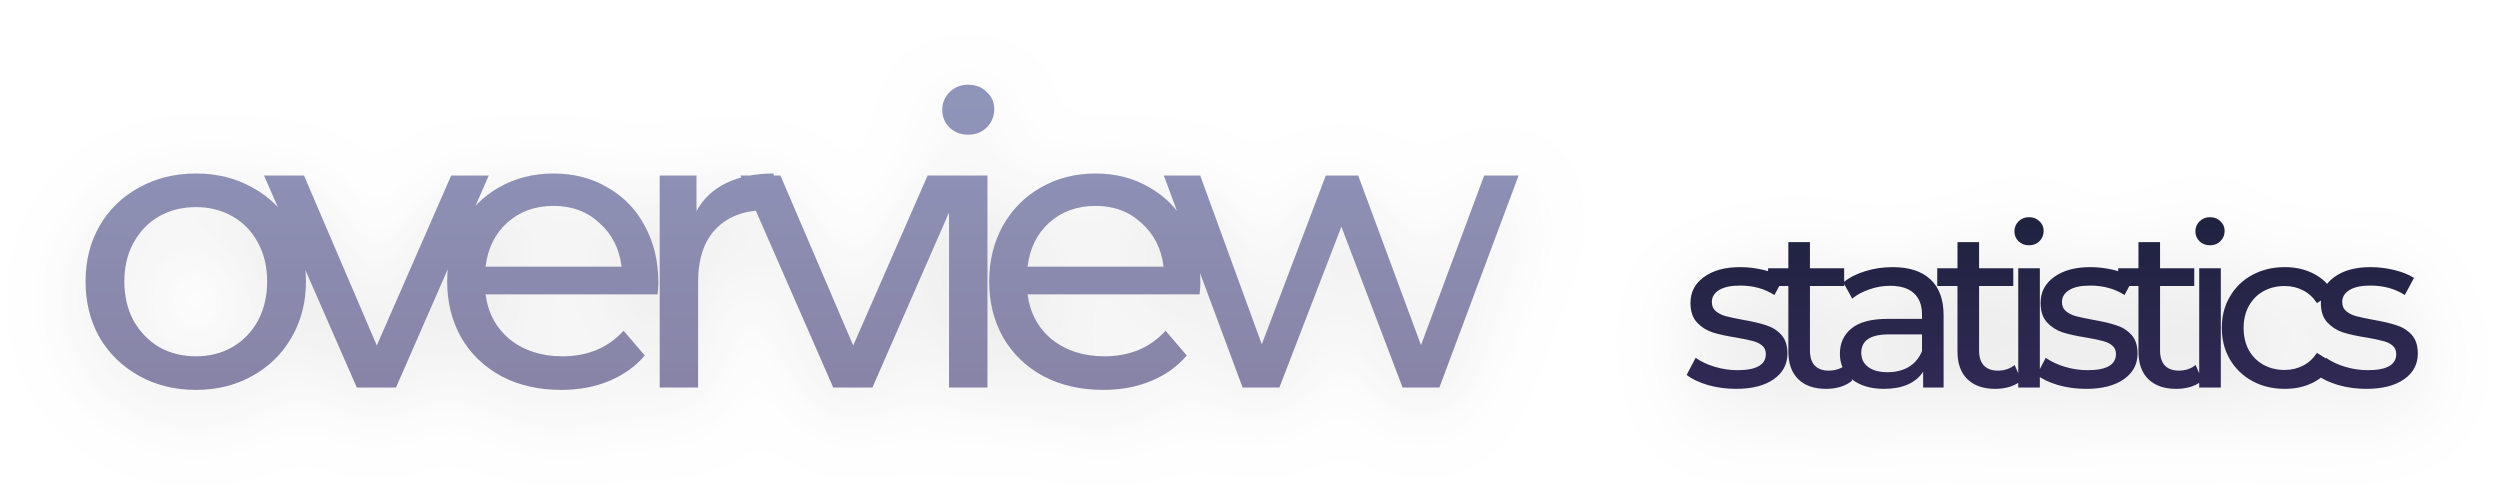
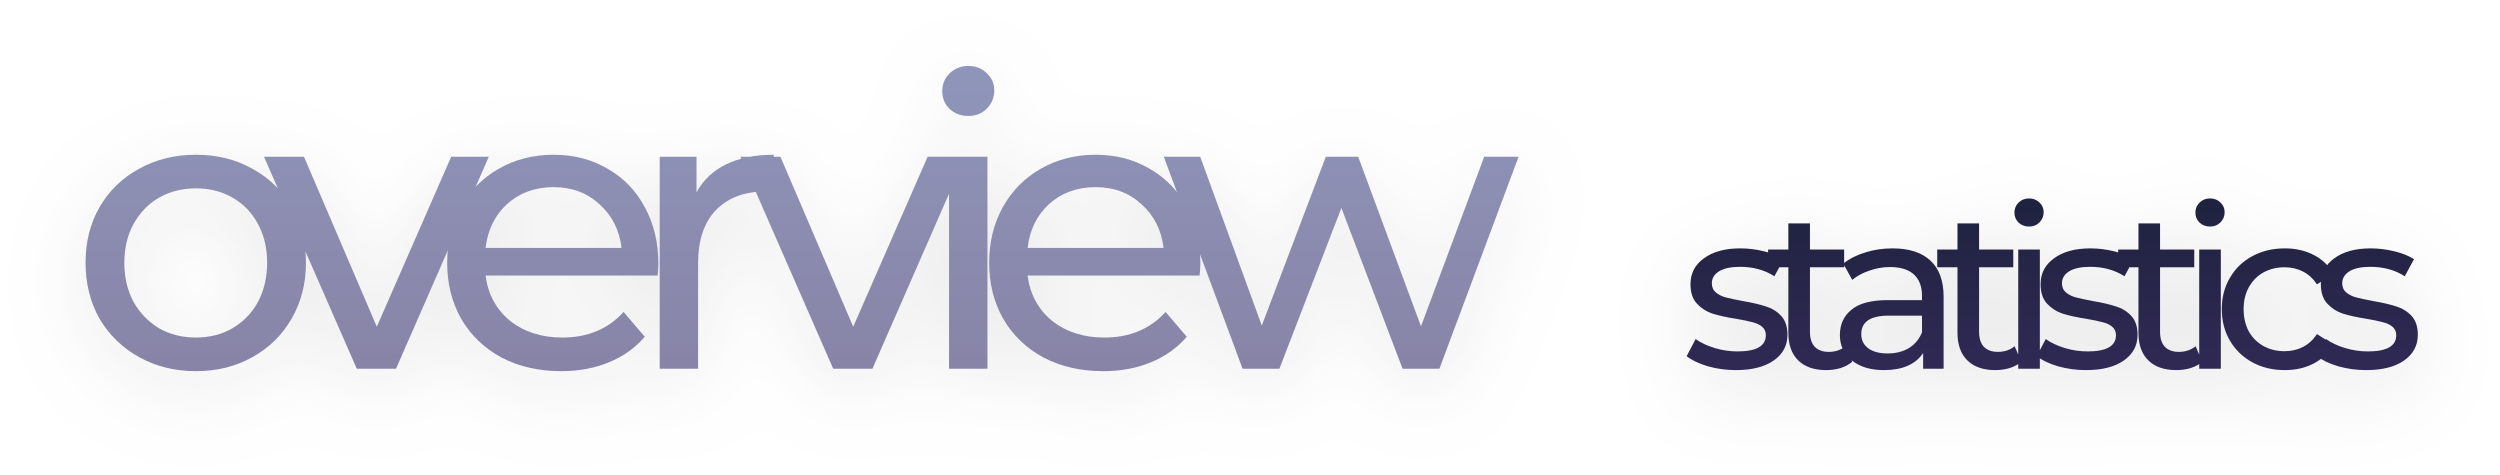
- <svg xmlns="http://www.w3.org/2000/svg" width="400" height="79" viewBox="0 0 400 79" fill="none">
+ <svg xmlns="http://www.w3.org/2000/svg" width="400" height="76" viewBox="0 0 400 76" fill="none">
  <g filter="url(#filter0_d)">
-     <path d="M277.748 62.216C276.188 62.216 274.688 62.012 273.248 61.604C271.808 61.172 270.68 60.632 269.864 59.984L271.304 57.248C272.144 57.848 273.164 58.328 274.364 58.688C275.564 59.048 276.776 59.228 278 59.228C281.024 59.228 282.536 58.364 282.536 56.636C282.536 56.06 282.332 55.604 281.924 55.268C281.516 54.932 281 54.692 280.376 54.548C279.776 54.38 278.912 54.2 277.784 54.008C276.248 53.768 274.988 53.492 274.004 53.18C273.044 52.868 272.216 52.34 271.52 51.596C270.824 50.852 270.476 49.808 270.476 48.464C270.476 46.736 271.196 45.356 272.636 44.324C274.076 43.268 276.008 42.74 278.432 42.74C279.704 42.74 280.976 42.896 282.248 43.208C283.52 43.52 284.564 43.94 285.38 44.468L283.904 47.204C282.344 46.196 280.508 45.692 278.396 45.692C276.932 45.692 275.816 45.932 275.048 46.412C274.28 46.892 273.896 47.528 273.896 48.32C273.896 48.944 274.112 49.436 274.544 49.796C274.976 50.156 275.504 50.42 276.128 50.588C276.776 50.756 277.676 50.948 278.828 51.164C280.364 51.428 281.6 51.716 282.536 52.028C283.496 52.316 284.312 52.82 284.984 53.54C285.656 54.26 285.992 55.268 285.992 56.564C285.992 58.292 285.248 59.672 283.76 60.704C282.296 61.712 280.292 62.216 277.748 62.216ZM296.359 60.884C295.855 61.316 295.231 61.652 294.487 61.892C293.743 62.108 292.975 62.216 292.183 62.216C290.263 62.216 288.775 61.7 287.719 60.668C286.663 59.636 286.135 58.16 286.135 56.24V45.764H282.895V42.92H286.135V38.744H289.591V42.92H295.063V45.764H289.591V56.096C289.591 57.128 289.843 57.92 290.347 58.472C290.875 59.024 291.619 59.3 292.579 59.3C293.635 59.3 294.535 59 295.279 58.4L296.359 60.884ZM302.805 42.74C305.445 42.74 307.461 43.388 308.853 44.684C310.269 45.98 310.977 47.912 310.977 50.48V62H307.701V59.48C307.125 60.368 306.297 61.052 305.217 61.532C304.161 61.988 302.901 62.216 301.437 62.216C299.301 62.216 297.585 61.7 296.289 60.668C295.017 59.636 294.381 58.28 294.381 56.6C294.381 54.92 294.993 53.576 296.217 52.568C297.441 51.536 299.385 51.02 302.049 51.02H307.521V50.336C307.521 48.848 307.089 47.708 306.225 46.916C305.361 46.124 304.089 45.728 302.409 45.728C301.281 45.728 300.177 45.92 299.097 46.304C298.017 46.664 297.105 47.156 296.361 47.78L294.921 45.188C295.905 44.396 297.081 43.796 298.449 43.388C299.817 42.956 301.269 42.74 302.805 42.74ZM302.013 59.552C303.333 59.552 304.473 59.264 305.433 58.688C306.393 58.088 307.089 57.248 307.521 56.168V53.504H302.193C299.265 53.504 297.801 54.488 297.801 56.456C297.801 57.416 298.173 58.172 298.917 58.724C299.661 59.276 300.693 59.552 302.013 59.552ZM323.421 60.884C322.917 61.316 322.293 61.652 321.549 61.892C320.805 62.108 320.037 62.216 319.245 62.216C317.325 62.216 315.837 61.7 314.781 60.668C313.725 59.636 313.197 58.16 313.197 56.24V45.764H309.957V42.92H313.197V38.744H316.653V42.92H322.125V45.764H316.653V56.096C316.653 57.128 316.905 57.92 317.409 58.472C317.937 59.024 318.681 59.3 319.641 59.3C320.697 59.3 321.597 59 322.341 58.4L323.421 60.884ZM322.919 42.92H326.375V62H322.919V42.92ZM324.647 39.248C323.975 39.248 323.411 39.032 322.955 38.6C322.523 38.168 322.307 37.64 322.307 37.016C322.307 36.392 322.523 35.864 322.955 35.432C323.411 34.976 323.975 34.748 324.647 34.748C325.319 34.748 325.871 34.964 326.303 35.396C326.759 35.804 326.987 36.32 326.987 36.944C326.987 37.592 326.759 38.144 326.303 38.6C325.871 39.032 325.319 39.248 324.647 39.248ZM333.766 62.216C332.206 62.216 330.706 62.012 329.266 61.604C327.826 61.172 326.698 60.632 325.882 59.984L327.322 57.248C328.162 57.848 329.182 58.328 330.382 58.688C331.582 59.048 332.794 59.228 334.018 59.228C337.042 59.228 338.554 58.364 338.554 56.636C338.554 56.06 338.35 55.604 337.942 55.268C337.534 54.932 337.018 54.692 336.394 54.548C335.794 54.38 334.93 54.2 333.802 54.008C332.266 53.768 331.006 53.492 330.022 53.18C329.062 52.868 328.234 52.34 327.538 51.596C326.842 50.852 326.494 49.808 326.494 48.464C326.494 46.736 327.214 45.356 328.654 44.324C330.094 43.268 332.026 42.74 334.45 42.74C335.722 42.74 336.994 42.896 338.266 43.208C339.538 43.52 340.582 43.94 341.398 44.468L339.922 47.204C338.362 46.196 336.526 45.692 334.414 45.692C332.95 45.692 331.834 45.932 331.066 46.412C330.298 46.892 329.914 47.528 329.914 48.32C329.914 48.944 330.13 49.436 330.562 49.796C330.994 50.156 331.522 50.42 332.146 50.588C332.794 50.756 333.694 50.948 334.846 51.164C336.382 51.428 337.618 51.716 338.554 52.028C339.514 52.316 340.33 52.82 341.002 53.54C341.674 54.26 342.01 55.268 342.01 56.564C342.01 58.292 341.266 59.672 339.778 60.704C338.314 61.712 336.31 62.216 333.766 62.216ZM352.377 60.884C351.873 61.316 351.249 61.652 350.505 61.892C349.761 62.108 348.993 62.216 348.201 62.216C346.281 62.216 344.793 61.7 343.737 60.668C342.681 59.636 342.153 58.16 342.153 56.24V45.764H338.913V42.92H342.153V38.744H345.609V42.92H351.081V45.764H345.609V56.096C345.609 57.128 345.861 57.92 346.365 58.472C346.893 59.024 347.637 59.3 348.597 59.3C349.653 59.3 350.553 59 351.297 58.4L352.377 60.884ZM351.875 42.92H355.331V62H351.875V42.92ZM353.603 39.248C352.931 39.248 352.367 39.032 351.911 38.6C351.479 38.168 351.263 37.64 351.263 37.016C351.263 36.392 351.479 35.864 351.911 35.432C352.367 34.976 352.931 34.748 353.603 34.748C354.275 34.748 354.827 34.964 355.259 35.396C355.715 35.804 355.943 36.32 355.943 36.944C355.943 37.592 355.715 38.144 355.259 38.6C354.827 39.032 354.275 39.248 353.603 39.248ZM365.566 62.216C363.622 62.216 361.882 61.796 360.346 60.956C358.834 60.116 357.646 58.964 356.782 57.5C355.918 56.012 355.486 54.332 355.486 52.46C355.486 50.588 355.918 48.92 356.782 47.456C357.646 45.968 358.834 44.816 360.346 44C361.882 43.16 363.622 42.74 365.566 42.74C367.294 42.74 368.83 43.088 370.174 43.784C371.542 44.48 372.598 45.488 373.342 46.808L370.714 48.5C370.114 47.588 369.37 46.904 368.482 46.448C367.594 45.992 366.61 45.764 365.53 45.764C364.282 45.764 363.154 46.04 362.146 46.592C361.162 47.144 360.382 47.936 359.806 48.968C359.254 49.976 358.978 51.14 358.978 52.46C358.978 53.804 359.254 54.992 359.806 56.024C360.382 57.032 361.162 57.812 362.146 58.364C363.154 58.916 364.282 59.192 365.53 59.192C366.61 59.192 367.594 58.964 368.482 58.508C369.37 58.052 370.114 57.368 370.714 56.456L373.342 58.112C372.598 59.432 371.542 60.452 370.174 61.172C368.83 61.868 367.294 62.216 365.566 62.216ZM378.608 62.216C377.048 62.216 375.548 62.012 374.108 61.604C372.668 61.172 371.54 60.632 370.724 59.984L372.164 57.248C373.004 57.848 374.024 58.328 375.224 58.688C376.424 59.048 377.636 59.228 378.86 59.228C381.884 59.228 383.396 58.364 383.396 56.636C383.396 56.06 383.192 55.604 382.784 55.268C382.376 54.932 381.86 54.692 381.236 54.548C380.636 54.38 379.772 54.2 378.644 54.008C377.108 53.768 375.848 53.492 374.864 53.18C373.904 52.868 373.076 52.34 372.38 51.596C371.684 50.852 371.336 49.808 371.336 48.464C371.336 46.736 372.056 45.356 373.496 44.324C374.936 43.268 376.868 42.74 379.292 42.74C380.564 42.74 381.836 42.896 383.108 43.208C384.38 43.52 385.424 43.94 386.24 44.468L384.764 47.204C383.204 46.196 381.368 45.692 379.256 45.692C377.792 45.692 376.676 45.932 375.908 46.412C375.14 46.892 374.756 47.528 374.756 48.32C374.756 48.944 374.972 49.436 375.404 49.796C375.836 50.156 376.364 50.42 376.988 50.588C377.636 50.756 378.536 50.948 379.688 51.164C381.224 51.428 382.46 51.716 383.396 52.028C384.356 52.316 385.172 52.82 385.844 53.54C386.516 54.26 386.852 55.268 386.852 56.564C386.852 58.292 386.108 59.672 384.62 60.704C383.156 61.712 381.152 62.216 378.608 62.216Z" fill="url(#paint0_linear)" />
+     <path d="M277.748 59.216C276.188 59.216 274.688 59.012 273.248 58.604C271.808 58.172 270.68 57.632 269.864 56.984L271.304 54.248C272.144 54.848 273.164 55.328 274.364 55.688C275.564 56.048 276.776 56.228 278 56.228C281.024 56.228 282.536 55.364 282.536 53.636C282.536 53.06 282.332 52.604 281.924 52.268C281.516 51.932 281 51.692 280.376 51.548C279.776 51.38 278.912 51.2 277.784 51.008C276.248 50.768 274.988 50.492 274.004 50.18C273.044 49.868 272.216 49.34 271.52 48.596C270.824 47.852 270.476 46.808 270.476 45.464C270.476 43.736 271.196 42.356 272.636 41.324C274.076 40.268 276.008 39.74 278.432 39.74C279.704 39.74 280.976 39.896 282.248 40.208C283.52 40.52 284.564 40.94 285.38 41.468L283.904 44.204C282.344 43.196 280.508 42.692 278.396 42.692C276.932 42.692 275.816 42.932 275.048 43.412C274.28 43.892 273.896 44.528 273.896 45.32C273.896 45.944 274.112 46.436 274.544 46.796C274.976 47.156 275.504 47.42 276.128 47.588C276.776 47.756 277.676 47.948 278.828 48.164C280.364 48.428 281.6 48.716 282.536 49.028C283.496 49.316 284.312 49.82 284.984 50.54C285.656 51.26 285.992 52.268 285.992 53.564C285.992 55.292 285.248 56.672 283.76 57.704C282.296 58.712 280.292 59.216 277.748 59.216ZM296.359 57.884C295.855 58.316 295.231 58.652 294.487 58.892C293.743 59.108 292.975 59.216 292.183 59.216C290.263 59.216 288.775 58.7 287.719 57.668C286.663 56.636 286.135 55.16 286.135 53.24V42.764H282.895V39.92H286.135V35.744H289.591V39.92H295.063V42.764H289.591V53.096C289.591 54.128 289.843 54.92 290.347 55.472C290.875 56.024 291.619 56.3 292.579 56.3C293.635 56.3 294.535 56 295.279 55.4L296.359 57.884ZM302.805 39.74C305.445 39.74 307.461 40.388 308.853 41.684C310.269 42.98 310.977 44.912 310.977 47.48V59H307.701V56.48C307.125 57.368 306.297 58.052 305.217 58.532C304.161 58.988 302.901 59.216 301.437 59.216C299.301 59.216 297.585 58.7 296.289 57.668C295.017 56.636 294.381 55.28 294.381 53.6C294.381 51.92 294.993 50.576 296.217 49.568C297.441 48.536 299.385 48.02 302.049 48.02H307.521V47.336C307.521 45.848 307.089 44.708 306.225 43.916C305.361 43.124 304.089 42.728 302.409 42.728C301.281 42.728 300.177 42.92 299.097 43.304C298.017 43.664 297.105 44.156 296.361 44.78L294.921 42.188C295.905 41.396 297.081 40.796 298.449 40.388C299.817 39.956 301.269 39.74 302.805 39.74ZM302.013 56.552C303.333 56.552 304.473 56.264 305.433 55.688C306.393 55.088 307.089 54.248 307.521 53.168V50.504H302.193C299.265 50.504 297.801 51.488 297.801 53.456C297.801 54.416 298.173 55.172 298.917 55.724C299.661 56.276 300.693 56.552 302.013 56.552ZM323.421 57.884C322.917 58.316 322.293 58.652 321.549 58.892C320.805 59.108 320.037 59.216 319.245 59.216C317.325 59.216 315.837 58.7 314.781 57.668C313.725 56.636 313.197 55.16 313.197 53.24V42.764H309.957V39.92H313.197V35.744H316.653V39.92H322.125V42.764H316.653V53.096C316.653 54.128 316.905 54.92 317.409 55.472C317.937 56.024 318.681 56.3 319.641 56.3C320.697 56.3 321.597 56 322.341 55.4L323.421 57.884ZM322.919 39.92H326.375V59H322.919V39.92ZM324.647 36.248C323.975 36.248 323.411 36.032 322.955 35.6C322.523 35.168 322.307 34.64 322.307 34.016C322.307 33.392 322.523 32.864 322.955 32.432C323.411 31.976 323.975 31.748 324.647 31.748C325.319 31.748 325.871 31.964 326.303 32.396C326.759 32.804 326.987 33.32 326.987 33.944C326.987 34.592 326.759 35.144 326.303 35.6C325.871 36.032 325.319 36.248 324.647 36.248ZM333.766 59.216C332.206 59.216 330.706 59.012 329.266 58.604C327.826 58.172 326.698 57.632 325.882 56.984L327.322 54.248C328.162 54.848 329.182 55.328 330.382 55.688C331.582 56.048 332.794 56.228 334.018 56.228C337.042 56.228 338.554 55.364 338.554 53.636C338.554 53.06 338.35 52.604 337.942 52.268C337.534 51.932 337.018 51.692 336.394 51.548C335.794 51.38 334.93 51.2 333.802 51.008C332.266 50.768 331.006 50.492 330.022 50.18C329.062 49.868 328.234 49.34 327.538 48.596C326.842 47.852 326.494 46.808 326.494 45.464C326.494 43.736 327.214 42.356 328.654 41.324C330.094 40.268 332.026 39.74 334.45 39.74C335.722 39.74 336.994 39.896 338.266 40.208C339.538 40.52 340.582 40.94 341.398 41.468L339.922 44.204C338.362 43.196 336.526 42.692 334.414 42.692C332.95 42.692 331.834 42.932 331.066 43.412C330.298 43.892 329.914 44.528 329.914 45.32C329.914 45.944 330.13 46.436 330.562 46.796C330.994 47.156 331.522 47.42 332.146 47.588C332.794 47.756 333.694 47.948 334.846 48.164C336.382 48.428 337.618 48.716 338.554 49.028C339.514 49.316 340.33 49.82 341.002 50.54C341.674 51.26 342.01 52.268 342.01 53.564C342.01 55.292 341.266 56.672 339.778 57.704C338.314 58.712 336.31 59.216 333.766 59.216ZM352.377 57.884C351.873 58.316 351.249 58.652 350.505 58.892C349.761 59.108 348.993 59.216 348.201 59.216C346.281 59.216 344.793 58.7 343.737 57.668C342.681 56.636 342.153 55.16 342.153 53.24V42.764H338.913V39.92H342.153V35.744H345.609V39.92H351.081V42.764H345.609V53.096C345.609 54.128 345.861 54.92 346.365 55.472C346.893 56.024 347.637 56.3 348.597 56.3C349.653 56.3 350.553 56 351.297 55.4L352.377 57.884ZM351.875 39.92H355.331V59H351.875V39.92ZM353.603 36.248C352.931 36.248 352.367 36.032 351.911 35.6C351.479 35.168 351.263 34.64 351.263 34.016C351.263 33.392 351.479 32.864 351.911 32.432C352.367 31.976 352.931 31.748 353.603 31.748C354.275 31.748 354.827 31.964 355.259 32.396C355.715 32.804 355.943 33.32 355.943 33.944C355.943 34.592 355.715 35.144 355.259 35.6C354.827 36.032 354.275 36.248 353.603 36.248ZM365.566 59.216C363.622 59.216 361.882 58.796 360.346 57.956C358.834 57.116 357.646 55.964 356.782 54.5C355.918 53.012 355.486 51.332 355.486 49.46C355.486 47.588 355.918 45.92 356.782 44.456C357.646 42.968 358.834 41.816 360.346 41C361.882 40.16 363.622 39.74 365.566 39.74C367.294 39.74 368.83 40.088 370.174 40.784C371.542 41.48 372.598 42.488 373.342 43.808L370.714 45.5C370.114 44.588 369.37 43.904 368.482 43.448C367.594 42.992 366.61 42.764 365.53 42.764C364.282 42.764 363.154 43.04 362.146 43.592C361.162 44.144 360.382 44.936 359.806 45.968C359.254 46.976 358.978 48.14 358.978 49.46C358.978 50.804 359.254 51.992 359.806 53.024C360.382 54.032 361.162 54.812 362.146 55.364C363.154 55.916 364.282 56.192 365.53 56.192C366.61 56.192 367.594 55.964 368.482 55.508C369.37 55.052 370.114 54.368 370.714 53.456L373.342 55.112C372.598 56.432 371.542 57.452 370.174 58.172C368.83 58.868 367.294 59.216 365.566 59.216ZM378.608 59.216C377.048 59.216 375.548 59.012 374.108 58.604C372.668 58.172 371.54 57.632 370.724 56.984L372.164 54.248C373.004 54.848 374.024 55.328 375.224 55.688C376.424 56.048 377.636 56.228 378.86 56.228C381.884 56.228 383.396 55.364 383.396 53.636C383.396 53.06 383.192 52.604 382.784 52.268C382.376 51.932 381.86 51.692 381.236 51.548C380.636 51.38 379.772 51.2 378.644 51.008C377.108 50.768 375.848 50.492 374.864 50.18C373.904 49.868 373.076 49.34 372.38 48.596C371.684 47.852 371.336 46.808 371.336 45.464C371.336 43.736 372.056 42.356 373.496 41.324C374.936 40.268 376.868 39.74 379.292 39.74C380.564 39.74 381.836 39.896 383.108 40.208C384.38 40.52 385.424 40.94 386.24 41.468L384.764 44.204C383.204 43.196 381.368 42.692 379.256 42.692C377.792 42.692 376.676 42.932 375.908 43.412C375.14 43.892 374.756 44.528 374.756 45.32C374.756 45.944 374.972 46.436 375.404 46.796C375.836 47.156 376.364 47.42 376.988 47.588C377.636 47.756 378.536 47.948 379.688 48.164C381.224 48.428 382.46 48.716 383.396 49.028C384.356 49.316 385.172 49.82 385.844 50.54C386.516 51.26 386.852 52.268 386.852 53.564C386.852 55.292 386.108 56.672 384.62 57.704C383.156 58.712 381.152 59.216 378.608 59.216Z" fill="url(#paint0_linear)" />
  </g>
  <g opacity="0.69" filter="url(#filter1_d)">
-     <path d="M31.352 62.384C27.981 62.384 24.952 61.637 22.264 60.144C19.576 58.651 17.464 56.603 15.928 54C14.435 51.355 13.688 48.368 13.688 45.04C13.688 41.712 14.435 38.747 15.928 36.144C17.464 33.499 19.576 31.451 22.264 30C24.952 28.507 27.981 27.76 31.352 27.76C34.723 27.76 37.731 28.507 40.376 30C43.064 31.451 45.155 33.499 46.648 36.144C48.184 38.747 48.952 41.712 48.952 45.04C48.952 48.368 48.184 51.355 46.648 54C45.155 56.603 43.064 58.651 40.376 60.144C37.731 61.637 34.723 62.384 31.352 62.384ZM31.352 57.008C33.528 57.008 35.469 56.517 37.176 55.536C38.925 54.512 40.291 53.104 41.272 51.312C42.253 49.477 42.744 47.387 42.744 45.04C42.744 42.693 42.253 40.624 41.272 38.832C40.291 36.997 38.925 35.589 37.176 34.608C35.469 33.627 33.528 33.136 31.352 33.136C29.176 33.136 27.213 33.627 25.464 34.608C23.757 35.589 22.392 36.997 21.368 38.832C20.387 40.624 19.896 42.693 19.896 45.04C19.896 47.387 20.387 49.477 21.368 51.312C22.392 53.104 23.757 54.512 25.464 55.536C27.213 56.517 29.176 57.008 31.352 57.008ZM78.207 28.08L63.359 62H57.087L42.239 28.08H48.639L60.288 55.28L72.192 28.08H78.207ZM105.34 45.232C105.34 45.701 105.297 46.32 105.212 47.088H77.692C78.076 50.075 79.377 52.485 81.596 54.32C83.857 56.112 86.652 57.008 89.98 57.008C94.033 57.008 97.297 55.643 99.772 52.912L103.164 56.88C101.628 58.672 99.708 60.037 97.404 60.976C95.143 61.915 92.604 62.384 89.788 62.384C86.204 62.384 83.025 61.659 80.252 60.208C77.479 58.715 75.324 56.645 73.788 54C72.295 51.355 71.548 48.368 71.548 45.04C71.548 41.755 72.273 38.789 73.724 36.144C75.217 33.499 77.244 31.451 79.804 30C82.407 28.507 85.329 27.76 88.572 27.76C91.815 27.76 94.695 28.507 97.212 30C99.772 31.451 101.756 33.499 103.164 36.144C104.615 38.789 105.34 41.819 105.34 45.232ZM88.572 32.944C85.628 32.944 83.153 33.84 81.148 35.632C79.185 37.424 78.033 39.771 77.692 42.672H99.452C99.111 39.813 97.937 37.488 95.932 35.696C93.969 33.861 91.516 32.944 88.572 32.944ZM111.44 33.776C112.506 31.813 114.085 30.32 116.176 29.296C118.266 28.272 120.805 27.76 123.792 27.76V33.712C123.45 33.669 122.981 33.648 122.384 33.648C119.056 33.648 116.432 34.651 114.512 36.656C112.634 38.619 111.696 41.435 111.696 45.104V62H105.552V28.08H111.44V33.776ZM154.435 28.08L139.587 62H133.315L118.467 28.08H124.867L136.515 55.28L148.419 28.08H154.435ZM151.849 28.08H157.993V62H151.849V28.08ZM154.921 21.552C153.726 21.552 152.724 21.168 151.913 20.4C151.145 19.632 150.761 18.693 150.761 17.584C150.761 16.475 151.145 15.536 151.913 14.768C152.724 13.957 153.726 13.552 154.921 13.552C156.116 13.552 157.097 13.936 157.865 14.704C158.676 15.429 159.081 16.347 159.081 17.456C159.081 18.608 158.676 19.589 157.865 20.4C157.097 21.168 156.116 21.552 154.921 21.552ZM192.06 45.232C192.06 45.701 192.017 46.32 191.932 47.088H164.412C164.796 50.075 166.097 52.485 168.316 54.32C170.577 56.112 173.372 57.008 176.7 57.008C180.753 57.008 184.017 55.643 186.492 52.912L189.884 56.88C188.348 58.672 186.428 60.037 184.124 60.976C181.863 61.915 179.324 62.384 176.508 62.384C172.924 62.384 169.745 61.659 166.972 60.208C164.199 58.715 162.044 56.645 160.508 54C159.015 51.355 158.268 48.368 158.268 45.04C158.268 41.755 158.993 38.789 160.444 36.144C161.937 33.499 163.964 31.451 166.524 30C169.127 28.507 172.049 27.76 175.292 27.76C178.535 27.76 181.415 28.507 183.932 30C186.492 31.451 188.476 33.499 189.884 36.144C191.335 38.789 192.06 41.819 192.06 45.232ZM175.292 32.944C172.348 32.944 169.873 33.84 167.868 35.632C165.905 37.424 164.753 39.771 164.412 42.672H186.172C185.831 39.813 184.657 37.488 182.652 35.696C180.689 33.861 178.236 32.944 175.292 32.944ZM242.975 28.08L230.303 62H224.415L214.623 36.272L204.703 62H198.815L186.207 28.08H192.031L201.887 55.088L212.127 28.08H217.311L227.359 55.216L237.471 28.08H242.975Z" fill="url(#paint1_linear)" />
+     <path d="M31.352 59.384C27.981 59.384 24.952 58.637 22.264 57.144C19.576 55.651 17.464 53.603 15.928 51C14.435 48.355 13.688 45.368 13.688 42.04C13.688 38.712 14.435 35.747 15.928 33.144C17.464 30.499 19.576 28.451 22.264 27C24.952 25.507 27.981 24.76 31.352 24.76C34.723 24.76 37.731 25.507 40.376 27C43.064 28.451 45.155 30.499 46.648 33.144C48.184 35.747 48.952 38.712 48.952 42.04C48.952 45.368 48.184 48.355 46.648 51C45.155 53.603 43.064 55.651 40.376 57.144C37.731 58.637 34.723 59.384 31.352 59.384ZM31.352 54.008C33.528 54.008 35.469 53.517 37.176 52.536C38.925 51.512 40.291 50.104 41.272 48.312C42.253 46.477 42.744 44.387 42.744 42.04C42.744 39.693 42.253 37.624 41.272 35.832C40.291 33.997 38.925 32.589 37.176 31.608C35.469 30.627 33.528 30.136 31.352 30.136C29.176 30.136 27.213 30.627 25.464 31.608C23.757 32.589 22.392 33.997 21.368 35.832C20.387 37.624 19.896 39.693 19.896 42.04C19.896 44.387 20.387 46.477 21.368 48.312C22.392 50.104 23.757 51.512 25.464 52.536C27.213 53.517 29.176 54.008 31.352 54.008ZM78.207 25.08L63.359 59H57.087L42.239 25.08H48.639L60.288 52.28L72.192 25.08H78.207ZM105.34 42.232C105.34 42.701 105.297 43.32 105.212 44.088H77.692C78.076 47.075 79.377 49.485 81.596 51.32C83.857 53.112 86.652 54.008 89.98 54.008C94.033 54.008 97.297 52.643 99.772 49.912L103.164 53.88C101.628 55.672 99.708 57.037 97.404 57.976C95.143 58.915 92.604 59.384 89.788 59.384C86.204 59.384 83.025 58.659 80.252 57.208C77.479 55.715 75.324 53.645 73.788 51C72.295 48.355 71.548 45.368 71.548 42.04C71.548 38.755 72.273 35.789 73.724 33.144C75.217 30.499 77.244 28.451 79.804 27C82.407 25.507 85.329 24.76 88.572 24.76C91.815 24.76 94.695 25.507 97.212 27C99.772 28.451 101.756 30.499 103.164 33.144C104.615 35.789 105.34 38.819 105.34 42.232ZM88.572 29.944C85.628 29.944 83.153 30.84 81.148 32.632C79.185 34.424 78.033 36.771 77.692 39.672H99.452C99.111 36.813 97.937 34.488 95.932 32.696C93.969 30.861 91.516 29.944 88.572 29.944ZM111.44 30.776C112.506 28.813 114.085 27.32 116.176 26.296C118.266 25.272 120.805 24.76 123.792 24.76V30.712C123.45 30.669 122.981 30.648 122.384 30.648C119.056 30.648 116.432 31.651 114.512 33.656C112.634 35.619 111.696 38.435 111.696 42.104V59H105.552V25.08H111.44V30.776ZM154.435 25.08L139.587 59H133.315L118.467 25.08H124.867L136.515 52.28L148.419 25.08H154.435ZM151.849 25.08H157.993V59H151.849V25.08ZM154.921 18.552C153.726 18.552 152.724 18.168 151.913 17.4C151.145 16.632 150.761 15.693 150.761 14.584C150.761 13.475 151.145 12.536 151.913 11.768C152.724 10.957 153.726 10.552 154.921 10.552C156.116 10.552 157.097 10.936 157.865 11.704C158.676 12.429 159.081 13.347 159.081 14.456C159.081 15.608 158.676 16.589 157.865 17.4C157.097 18.168 156.116 18.552 154.921 18.552ZM192.06 42.232C192.06 42.701 192.017 43.32 191.932 44.088H164.412C164.796 47.075 166.097 49.485 168.316 51.32C170.577 53.112 173.372 54.008 176.7 54.008C180.753 54.008 184.017 52.643 186.492 49.912L189.884 53.88C188.348 55.672 186.428 57.037 184.124 57.976C181.863 58.915 179.324 59.384 176.508 59.384C172.924 59.384 169.745 58.659 166.972 57.208C164.199 55.715 162.044 53.645 160.508 51C159.015 48.355 158.268 45.368 158.268 42.04C158.268 38.755 158.993 35.789 160.444 33.144C161.937 30.499 163.964 28.451 166.524 27C169.127 25.507 172.049 24.76 175.292 24.76C178.535 24.76 181.415 25.507 183.932 27C186.492 28.451 188.476 30.499 189.884 33.144C191.335 35.789 192.06 38.819 192.06 42.232ZM175.292 29.944C172.348 29.944 169.873 30.84 167.868 32.632C165.905 34.424 164.753 36.771 164.412 39.672H186.172C185.831 36.813 184.657 34.488 182.652 32.696C180.689 30.861 178.236 29.944 175.292 29.944ZM242.975 25.08L230.303 59H224.415L214.623 33.272L204.703 59H198.815L186.207 25.08H192.031L201.887 52.088L212.127 25.08H217.311L227.359 52.216L237.471 25.08H242.975Z" fill="url(#paint1_linear)" />
  </g>
  <defs>
-     <filter id="filter0_d" x="256.864" y="24.748" width="142.988" height="53.468" filterUnits="userSpaceOnUse" color-interpolation-filters="sRGB">
+     <filter id="filter0_d" x="256.863" y="21.748" width="142.988" height="53.468" filterUnits="userSpaceOnUse" color-interpolation-filters="sRGB">
      <feFlood flood-opacity="0" result="BackgroundImageFix" />
      <feColorMatrix in="SourceAlpha" type="matrix" values="0 0 0 0 0 0 0 0 0 0 0 0 0 0 0 0 0 0 127 0" />
      <feOffset dy="3" />
      <feGaussianBlur stdDeviation="6.5" />
      <feColorMatrix type="matrix" values="0 0 0 0 0.018 0 0 0 0 0.017 0 0 0 0 0.039 0 0 0 0.13 0" />
      <feBlend mode="normal" in2="BackgroundImageFix" result="effect1_dropShadow" />
      <feBlend mode="normal" in="SourceGraphic" in2="effect1_dropShadow" result="shape" />
    </filter>
-     <filter id="filter1_d" x="0.688" y="3.552" width="255.287" height="74.832" filterUnits="userSpaceOnUse" color-interpolation-filters="sRGB">
+     <filter id="filter1_d" x="0.688" y="0.552" width="255.287" height="74.832" filterUnits="userSpaceOnUse" color-interpolation-filters="sRGB">
      <feFlood flood-opacity="0" result="BackgroundImageFix" />
      <feColorMatrix in="SourceAlpha" type="matrix" values="0 0 0 0 0 0 0 0 0 0 0 0 0 0 0 0 0 0 127 0" />
      <feOffset dy="3" />
      <feGaussianBlur stdDeviation="6.5" />
      <feColorMatrix type="matrix" values="0 0 0 0 0.018 0 0 0 0 0.017 0 0 0 0 0.039 0 0 0 0.13 0" />
      <feBlend mode="normal" in2="BackgroundImageFix" result="effect1_dropShadow" />
      <feBlend mode="normal" in="SourceGraphic" in2="effect1_dropShadow" result="shape" />
    </filter>
-     <linearGradient id="paint0_linear" x1="328.5" y1="27" x2="328.5" y2="71" gradientUnits="userSpaceOnUse">
+     <linearGradient id="paint0_linear" x1="328.5" y1="24" x2="328.5" y2="68" gradientUnits="userSpaceOnUse">
      <stop stop-color="#1A2139" />
      <stop offset="1" stop-color="#352B5B" />
    </linearGradient>
-     <linearGradient id="paint1_linear" x1="123.5" y1="0" x2="123.5" y2="79" gradientUnits="userSpaceOnUse">
+     <linearGradient id="paint1_linear" x1="123.5" y1="-3" x2="123.5" y2="76" gradientUnits="userSpaceOnUse">
      <stop stop-color="#606EA3" />
      <stop offset="1" stop-color="#4E4376" />
    </linearGradient>
  </defs>
</svg>
